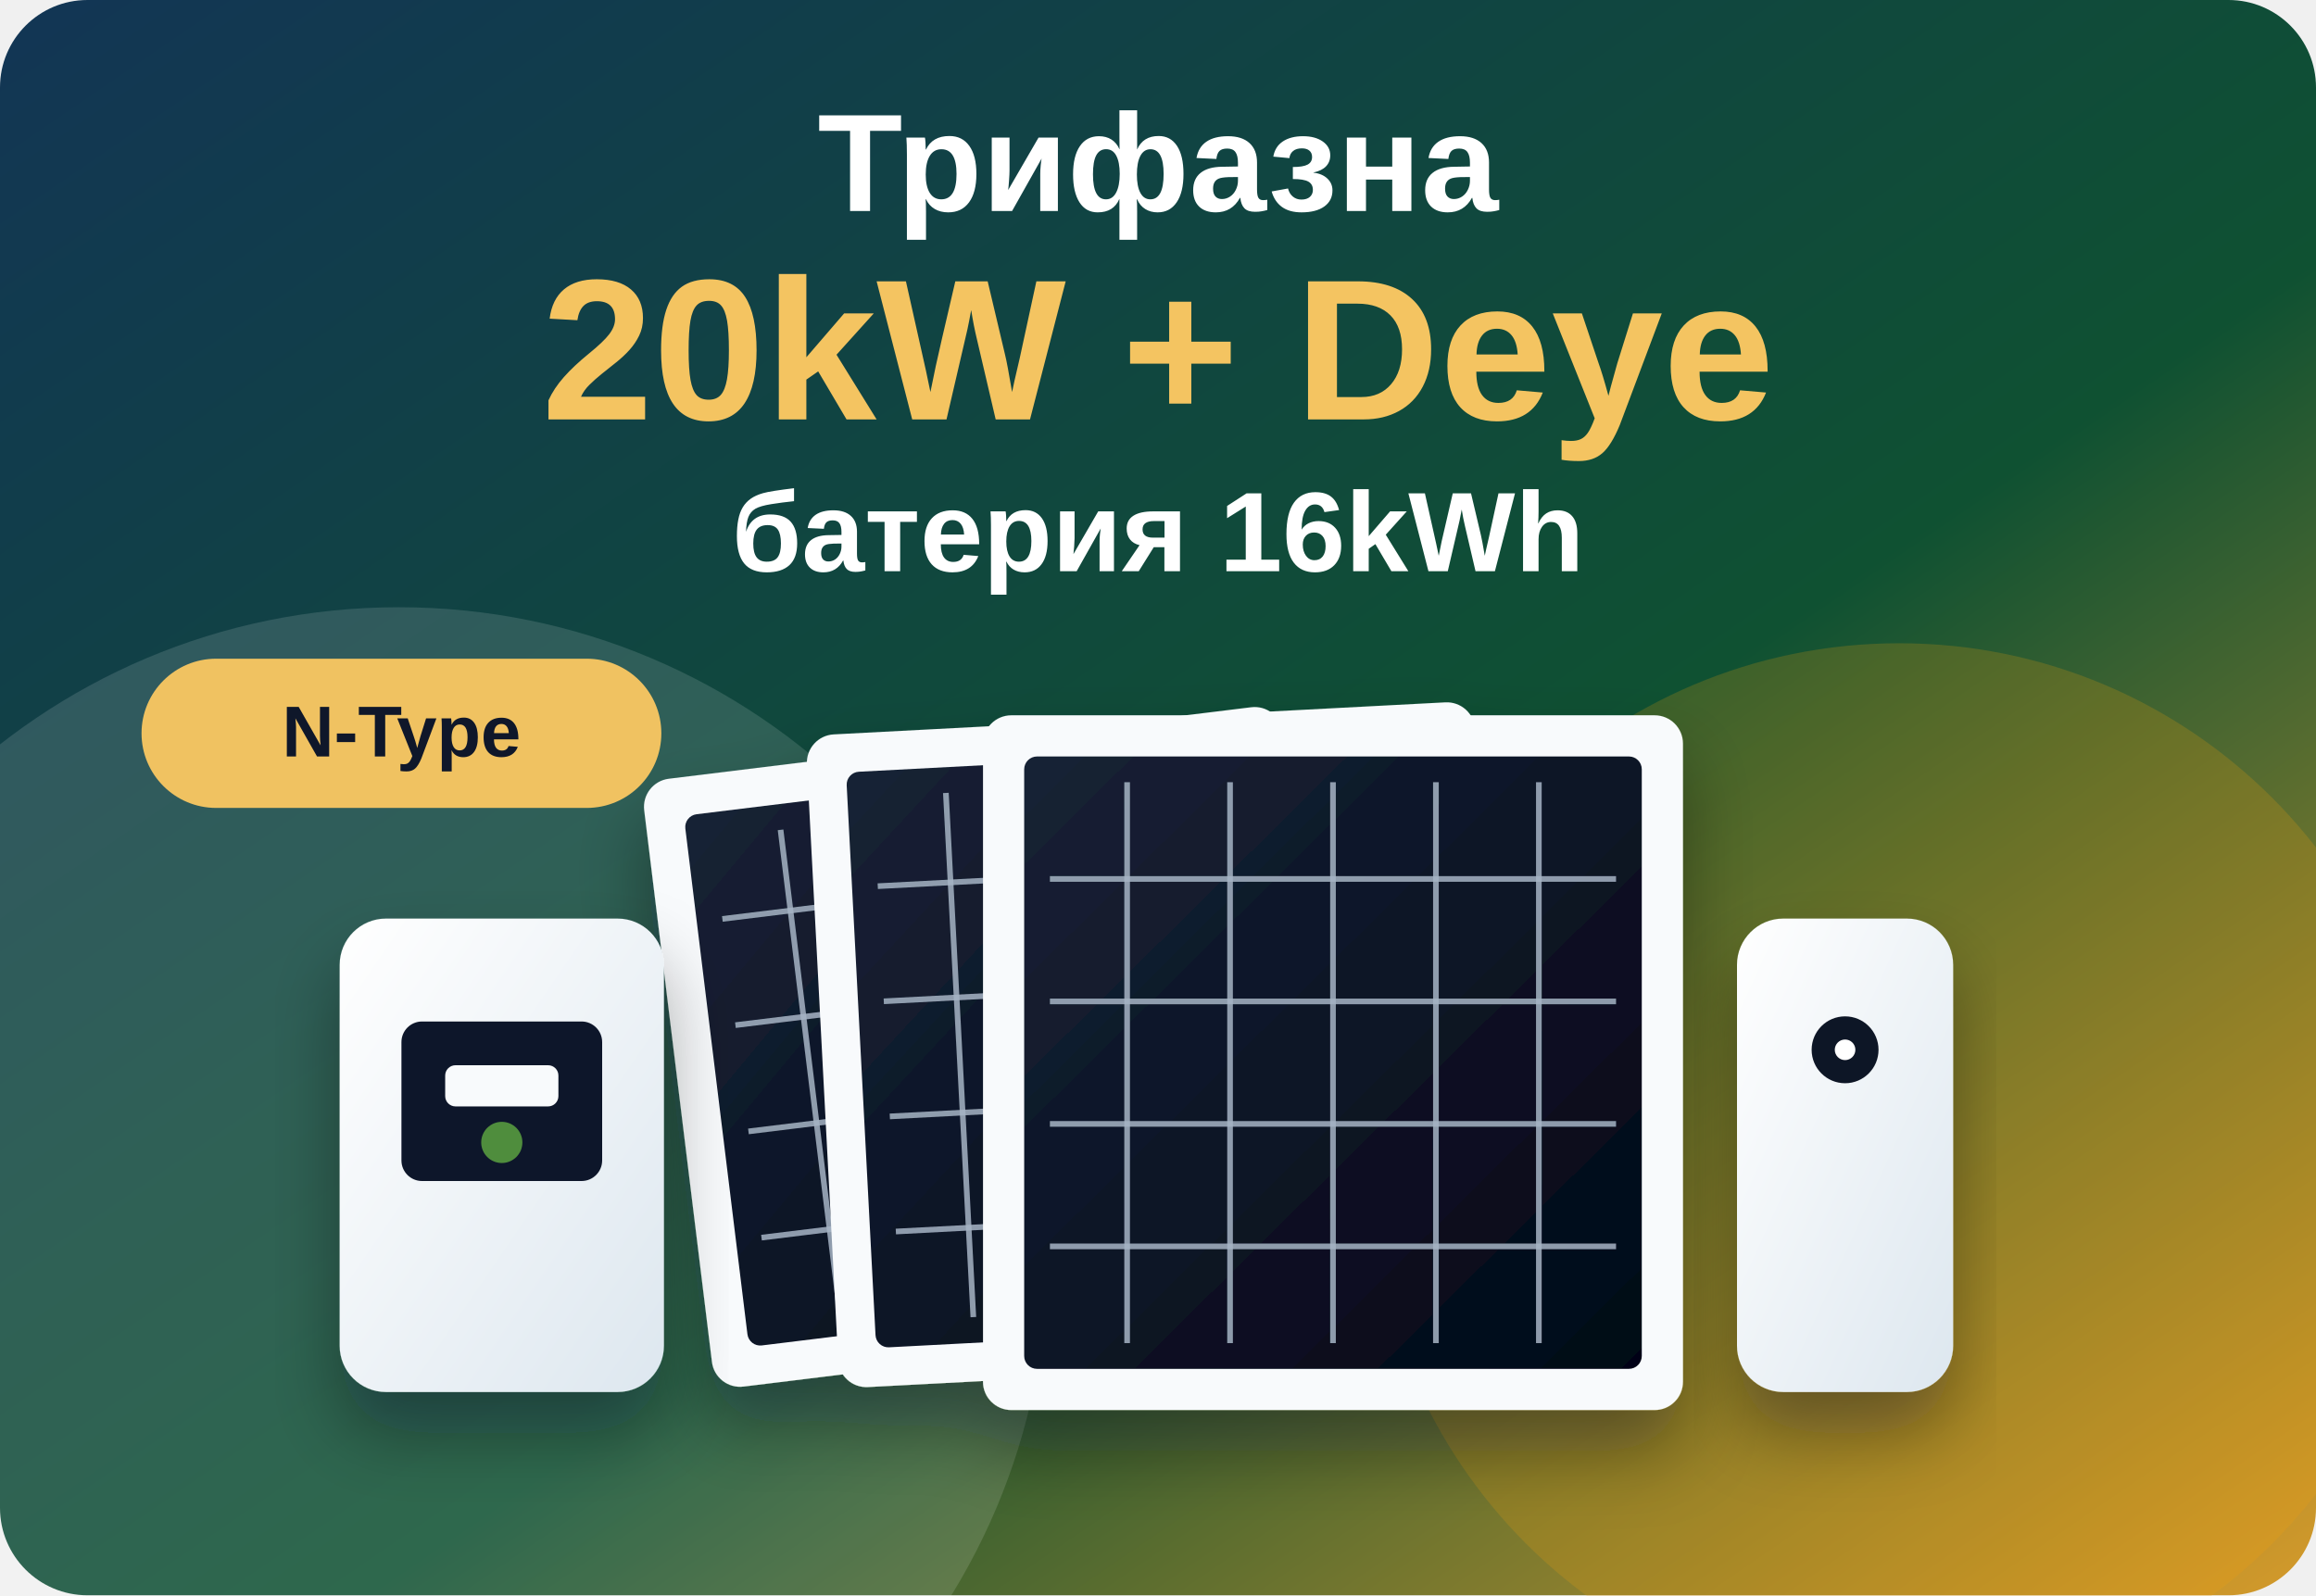
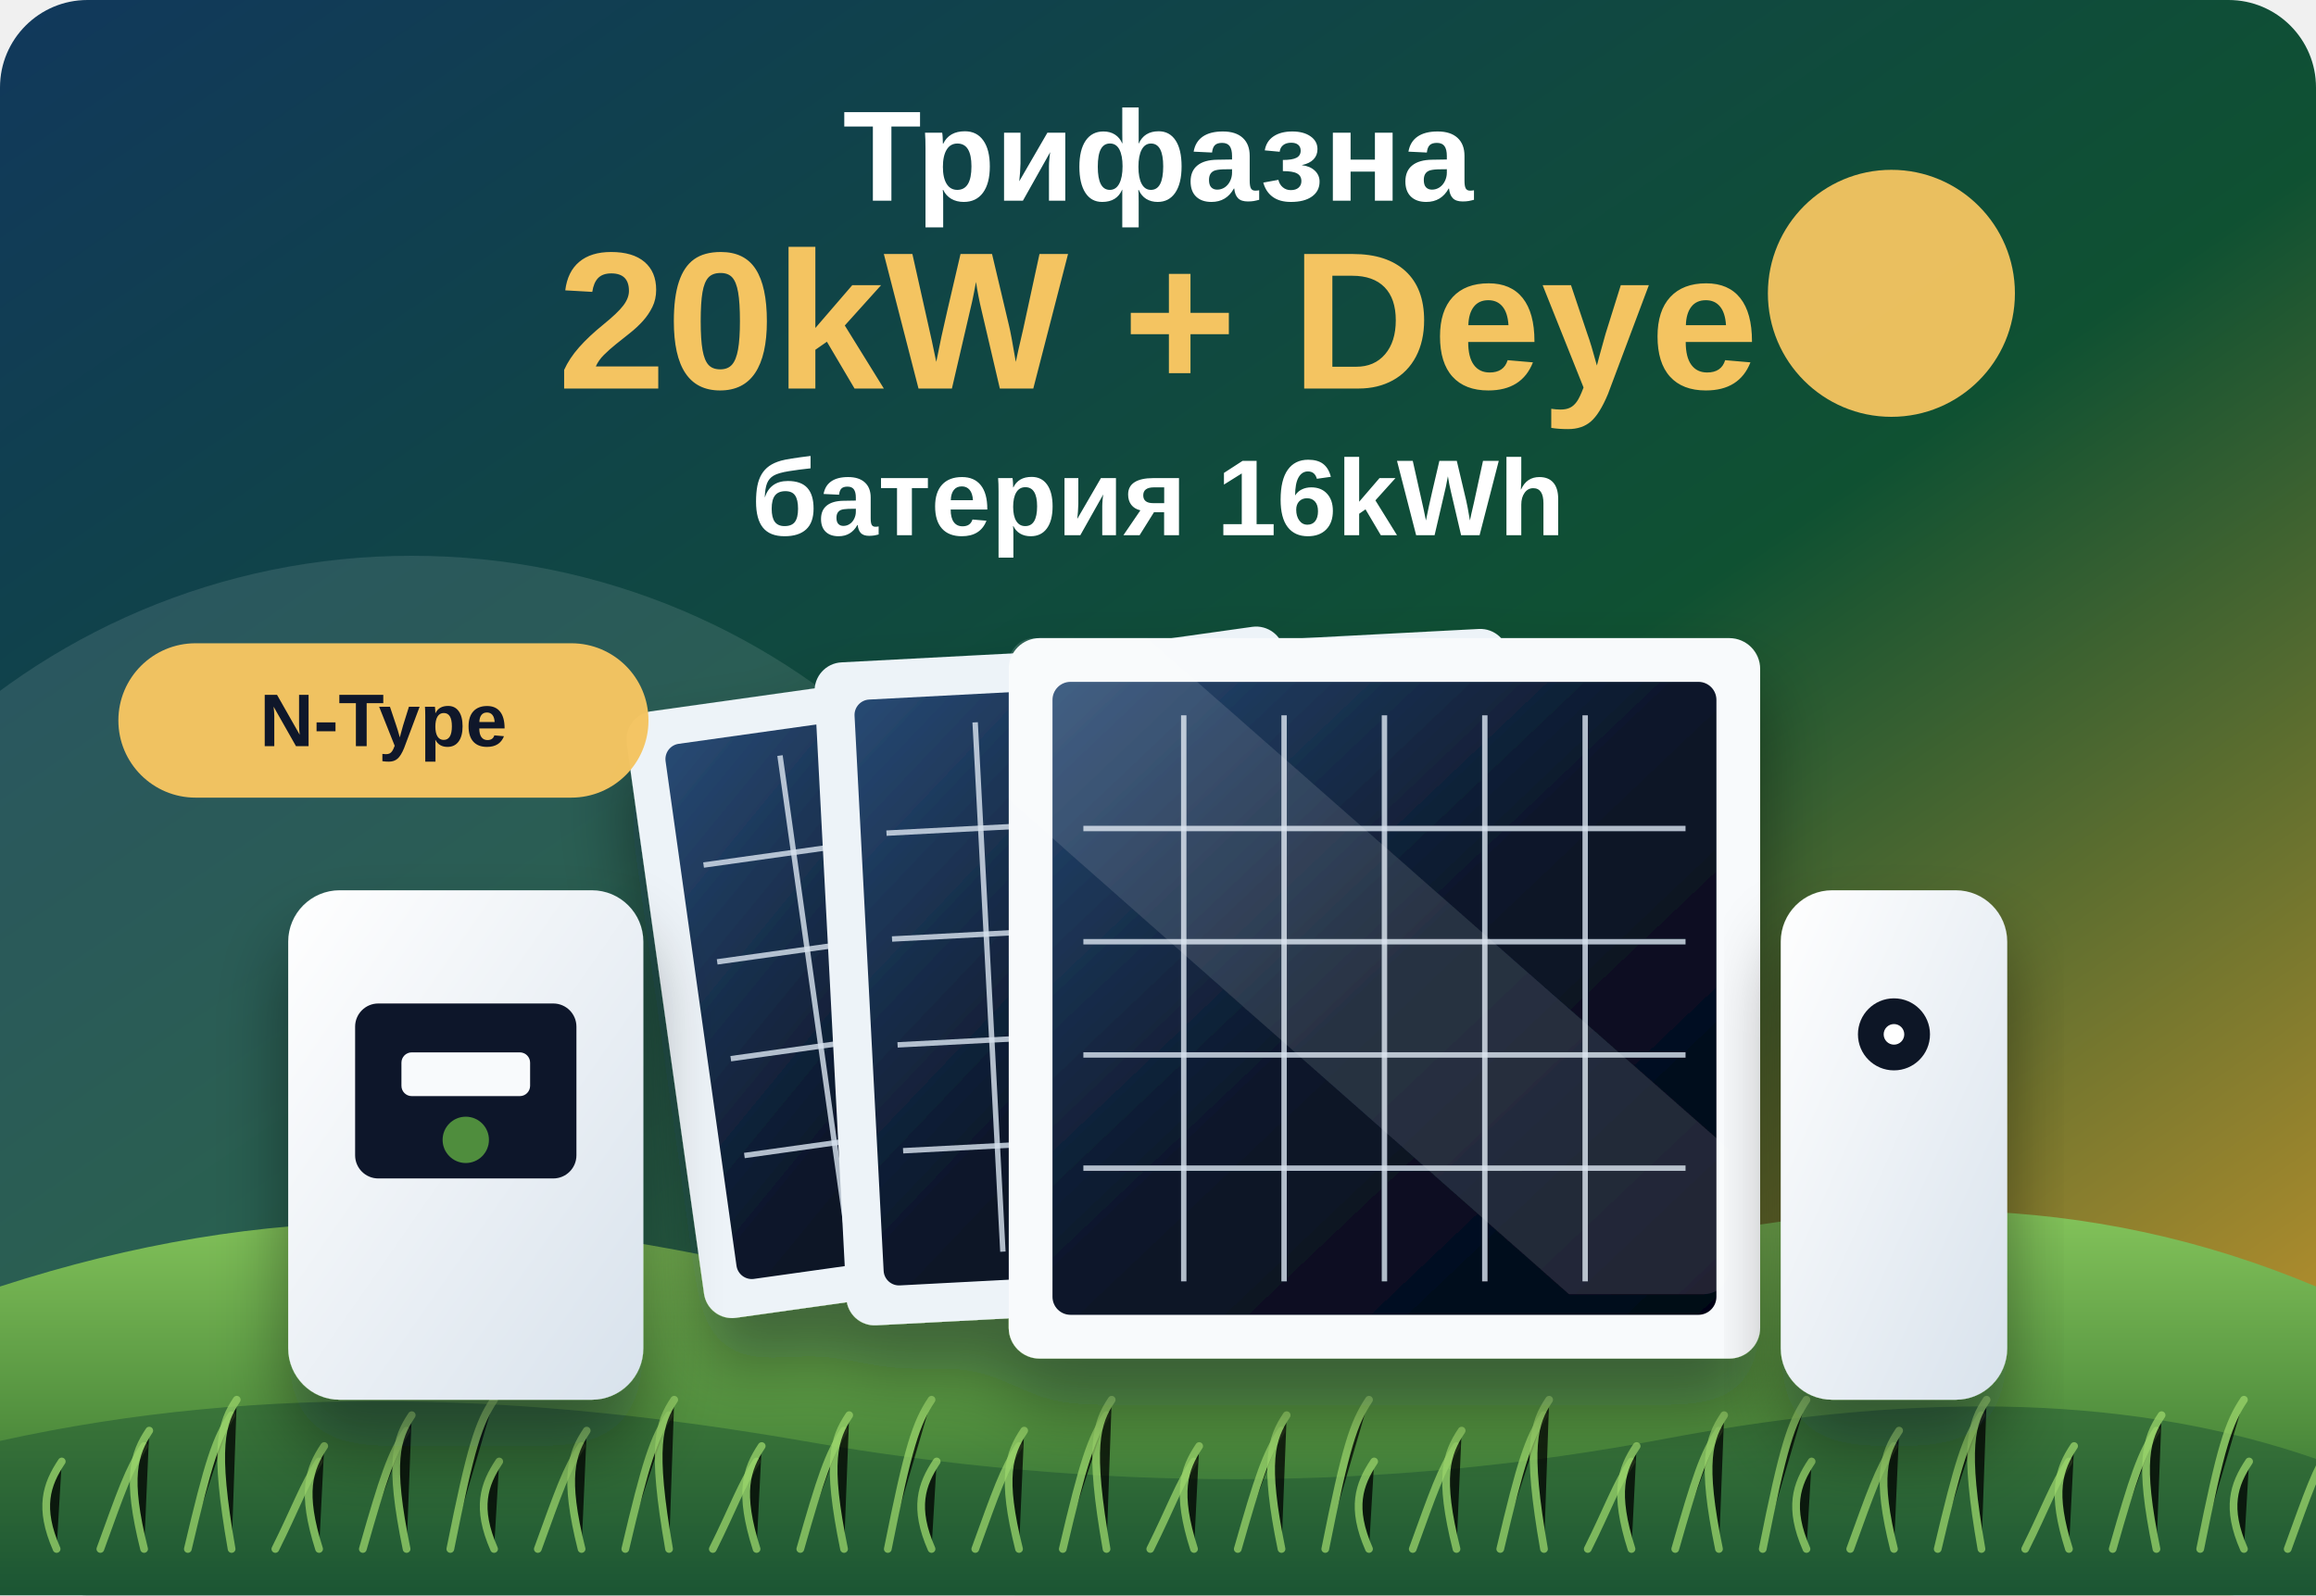
<svg xmlns="http://www.w3.org/2000/svg" width="900" height="620" viewBox="0 0 900 620" role="img" aria-label="Трифазна 20kW Deye 16kWh">
  <defs>
-     <linearGradient id="bg" x1="0" y1="0" x2="1" y2="1">
-       <stop offset="0" stop-color="#123555" />
-       <stop offset=".58" stop-color="#0F5132" />
+     <linearGradient id="sky" x1="0" y1="0" x2="1" y2="1">
+       <stop offset="0" stop-color="#11385C" />
+       <stop offset=".55" stop-color="#0F5132" />
      <stop offset="1" stop-color="#D79B2B" />
    </linearGradient>
-     <linearGradient id="panel" x1="0" y1="0" x2="1" y2="1">
-       <stop offset="0" stop-color="#172235" />
+     <linearGradient id="glass" x1="0" y1="0" x2="1" y2="1">
+       <stop offset="0" stop-color="#284A74" />
+       <stop offset=".48" stop-color="#0B172A" />
      <stop offset="1" stop-color="#020617" />
    </linearGradient>
    <linearGradient id="device" x1="0" y1="0" x2="1" y2="1">
      <stop offset="0" stop-color="#FFFFFF" />
-       <stop offset="1" stop-color="#DDE7EF" />
+       <stop offset="1" stop-color="#D8E2EC" />
    </linearGradient>
-     <filter id="shadow" x="-20%" y="-20%" width="140%" height="150%">
-       <feDropShadow dx="0" dy="16" stdDeviation="14" flood-color="#020617" flood-opacity=".36" />
+     <linearGradient id="grass" x1="0" y1="0" x2="0" y2="1">
+       <stop offset="0" stop-color="#83C35A" />
+       <stop offset=".58" stop-color="#4F8D3D" />
+       <stop offset="1" stop-color="#1D5B35" />
+     </linearGradient>
+     <filter id="shadow" x="-25%" y="-25%" width="150%" height="160%">
+       <feDropShadow dx="0" dy="18" stdDeviation="14" flood-color="#020617" flood-opacity=".42" />
    </filter>
+     <clipPath id="shineClip">
+       <rect x="0" y="0" width="280" height="255" rx="10" />
+     </clipPath>
  </defs>
-   <rect width="900" height="620" rx="34" fill="url(#bg)" />
-   <circle cx="155" cy="488" r="252" fill="#FFFFFF" opacity=".13" />
-   <circle cx="738" cy="455" r="205" fill="#F59E0B" opacity=".2" />
+   <rect width="900" height="620" rx="34" fill="url(#sky)" />
+   <circle cx="735" cy="114" r="48" fill="#F4C461" opacity=".95">
+     <animate attributeName="opacity" values=".78;.98;.78" dur="4.8s" repeatCount="indefinite" />
+   </circle>
+   <circle cx="160" cy="486" r="270" fill="#FFFFFF" opacity=".11" />
+   <path class="offer-grass" d="M0 500c105 -34 194 -31 302 -6 112 26 205 27 317 -4 102 -28 193 -27 281 10v120H0z" fill="url(#grass)" />
+   <path class="offer-grass" d="M0 560c104 -23 208 -18 312 0 114 20 226 20 336 -1 101 -19 183 -16 252 8v53H0z" fill="#184D31" opacity=".45" />
+   <path d="M22 602c-7 -16 -4 -25 2 -34" stroke="#9BD56B" stroke-width="3" stroke-linecap="round" opacity=".75" />
+   <path d="M39 602c8 -22 11 -31 17 -40" stroke="#9BD56B" stroke-width="3" stroke-linecap="round" opacity=".75" />
+   <path d="M56 602c-7 -28 -4 -37 2 -46" stroke="#9BD56B" stroke-width="3" stroke-linecap="round" opacity=".75" />
+   <path d="M73 602c8 -34 11 -43 17 -52" stroke="#9BD56B" stroke-width="3" stroke-linecap="round" opacity=".75" />
+   <path d="M90 602c-7 -40 -4 -49 2 -58" stroke="#9BD56B" stroke-width="3" stroke-linecap="round" opacity=".75" />
+   <path d="M107 602c8 -16 11 -25 17 -34" stroke="#9BD56B" stroke-width="3" stroke-linecap="round" opacity=".75" />
+   <path d="M124 602c-7 -22 -4 -31 2 -40" stroke="#9BD56B" stroke-width="3" stroke-linecap="round" opacity=".75" />
+   <path d="M141 602c8 -28 11 -37 17 -46" stroke="#9BD56B" stroke-width="3" stroke-linecap="round" opacity=".75" />
+   <path d="M158 602c-7 -34 -4 -43 2 -52" stroke="#9BD56B" stroke-width="3" stroke-linecap="round" opacity=".75" />
+   <path d="M175 602c8 -40 11 -49 17 -58" stroke="#9BD56B" stroke-width="3" stroke-linecap="round" opacity=".75" />
+   <path d="M192 602c-7 -16 -4 -25 2 -34" stroke="#9BD56B" stroke-width="3" stroke-linecap="round" opacity=".75" />
+   <path d="M209 602c8 -22 11 -31 17 -40" stroke="#9BD56B" stroke-width="3" stroke-linecap="round" opacity=".75" />
+   <path d="M226 602c-7 -28 -4 -37 2 -46" stroke="#9BD56B" stroke-width="3" stroke-linecap="round" opacity=".75" />
+   <path d="M243 602c8 -34 11 -43 17 -52" stroke="#9BD56B" stroke-width="3" stroke-linecap="round" opacity=".75" />
+   <path d="M260 602c-7 -40 -4 -49 2 -58" stroke="#9BD56B" stroke-width="3" stroke-linecap="round" opacity=".75" />
+   <path d="M277 602c8 -16 11 -25 17 -34" stroke="#9BD56B" stroke-width="3" stroke-linecap="round" opacity=".75" />
+   <path d="M294 602c-7 -22 -4 -31 2 -40" stroke="#9BD56B" stroke-width="3" stroke-linecap="round" opacity=".75" />
+   <path d="M311 602c8 -28 11 -37 17 -46" stroke="#9BD56B" stroke-width="3" stroke-linecap="round" opacity=".75" />
+   <path d="M328 602c-7 -34 -4 -43 2 -52" stroke="#9BD56B" stroke-width="3" stroke-linecap="round" opacity=".75" />
+   <path d="M345 602c8 -40 11 -49 17 -58" stroke="#9BD56B" stroke-width="3" stroke-linecap="round" opacity=".75" />
+   <path d="M362 602c-7 -16 -4 -25 2 -34" stroke="#9BD56B" stroke-width="3" stroke-linecap="round" opacity=".75" />
+   <path d="M379 602c8 -22 11 -31 17 -40" stroke="#9BD56B" stroke-width="3" stroke-linecap="round" opacity=".75" />
+   <path d="M396 602c-7 -28 -4 -37 2 -46" stroke="#9BD56B" stroke-width="3" stroke-linecap="round" opacity=".75" />
+   <path d="M413 602c8 -34 11 -43 17 -52" stroke="#9BD56B" stroke-width="3" stroke-linecap="round" opacity=".75" />
+   <path d="M430 602c-7 -40 -4 -49 2 -58" stroke="#9BD56B" stroke-width="3" stroke-linecap="round" opacity=".75" />
+   <path d="M447 602c8 -16 11 -25 17 -34" stroke="#9BD56B" stroke-width="3" stroke-linecap="round" opacity=".75" />
+   <path d="M464 602c-7 -22 -4 -31 2 -40" stroke="#9BD56B" stroke-width="3" stroke-linecap="round" opacity=".75" />
+   <path d="M481 602c8 -28 11 -37 17 -46" stroke="#9BD56B" stroke-width="3" stroke-linecap="round" opacity=".75" />
+   <path d="M498 602c-7 -34 -4 -43 2 -52" stroke="#9BD56B" stroke-width="3" stroke-linecap="round" opacity=".75" />
+   <path d="M515 602c8 -40 11 -49 17 -58" stroke="#9BD56B" stroke-width="3" stroke-linecap="round" opacity=".75" />
+   <path d="M532 602c-7 -16 -4 -25 2 -34" stroke="#9BD56B" stroke-width="3" stroke-linecap="round" opacity=".75" />
+   <path d="M549 602c8 -22 11 -31 17 -40" stroke="#9BD56B" stroke-width="3" stroke-linecap="round" opacity=".75" />
+   <path d="M566 602c-7 -28 -4 -37 2 -46" stroke="#9BD56B" stroke-width="3" stroke-linecap="round" opacity=".75" />
+   <path d="M583 602c8 -34 11 -43 17 -52" stroke="#9BD56B" stroke-width="3" stroke-linecap="round" opacity=".75" />
+   <path d="M600 602c-7 -40 -4 -49 2 -58" stroke="#9BD56B" stroke-width="3" stroke-linecap="round" opacity=".75" />
+   <path d="M617 602c8 -16 11 -25 17 -34" stroke="#9BD56B" stroke-width="3" stroke-linecap="round" opacity=".75" />
+   <path d="M634 602c-7 -22 -4 -31 2 -40" stroke="#9BD56B" stroke-width="3" stroke-linecap="round" opacity=".75" />
+   <path d="M651 602c8 -28 11 -37 17 -46" stroke="#9BD56B" stroke-width="3" stroke-linecap="round" opacity=".75" />
+   <path d="M668 602c-7 -34 -4 -43 2 -52" stroke="#9BD56B" stroke-width="3" stroke-linecap="round" opacity=".75" />
+   <path d="M685 602c8 -40 11 -49 17 -58" stroke="#9BD56B" stroke-width="3" stroke-linecap="round" opacity=".75" />
+   <path d="M702 602c-7 -16 -4 -25 2 -34" stroke="#9BD56B" stroke-width="3" stroke-linecap="round" opacity=".75" />
+   <path d="M719 602c8 -22 11 -31 17 -40" stroke="#9BD56B" stroke-width="3" stroke-linecap="round" opacity=".75" />
+   <path d="M736 602c-7 -28 -4 -37 2 -46" stroke="#9BD56B" stroke-width="3" stroke-linecap="round" opacity=".75" />
+   <path d="M753 602c8 -34 11 -43 17 -52" stroke="#9BD56B" stroke-width="3" stroke-linecap="round" opacity=".75" />
+   <path d="M770 602c-7 -40 -4 -49 2 -58" stroke="#9BD56B" stroke-width="3" stroke-linecap="round" opacity=".75" />
+   <path d="M787 602c8 -16 11 -25 17 -34" stroke="#9BD56B" stroke-width="3" stroke-linecap="round" opacity=".75" />
+   <path d="M804 602c-7 -22 -4 -31 2 -40" stroke="#9BD56B" stroke-width="3" stroke-linecap="round" opacity=".75" />
+   <path d="M821 602c8 -28 11 -37 17 -46" stroke="#9BD56B" stroke-width="3" stroke-linecap="round" opacity=".75" />
+   <path d="M838 602c-7 -34 -4 -43 2 -52" stroke="#9BD56B" stroke-width="3" stroke-linecap="round" opacity=".75" />
+   <path d="M855 602c8 -40 11 -49 17 -58" stroke="#9BD56B" stroke-width="3" stroke-linecap="round" opacity=".75" />
+   <path d="M872 602c-7 -16 -4 -25 2 -34" stroke="#9BD56B" stroke-width="3" stroke-linecap="round" opacity=".75" />
+   <path d="M889 602c8 -22 11 -31 17 -40" stroke="#9BD56B" stroke-width="3" stroke-linecap="round" opacity=".75" />
  <g font-family="Arial, sans-serif" text-anchor="middle">
-     <text x="450" y="82" font-size="54" font-weight="900" fill="#FFFFFF">Трифазна</text>
-     <text x="450" y="163" font-size="78" font-weight="900" fill="#F4C461">20kW + Deye</text>
-     <text x="450" y="222" font-size="44" font-weight="900" fill="#FFFFFF">батерия 16kWh</text>
+     <text x="450" y="78" font-size="50" font-weight="900" fill="#FFFFFF">Трифазна</text>
+     <text x="450" y="151" font-size="76" font-weight="900" fill="#F4C461">20kW + Deye</text>
+     <text x="450" y="208" font-size="42" font-weight="900" fill="#FFFFFF">батерия 16kWh</text>
  </g>
-   <g filter="url(#shadow)">
-     <g transform="translate(249 304) rotate(-7)">
-       <rect width="250" height="238" rx="11" fill="#F8FAFC" />
-       <rect x="15" y="15" width="220" height="208" rx="5" fill="url(#panel)" />
-       <line x1="51.667" y1="25" x2="51.667" y2="213" stroke="#A6B4C4" stroke-width="2.2" opacity=".85" />
-       <line x1="88.333" y1="25" x2="88.333" y2="213" stroke="#A6B4C4" stroke-width="2.2" opacity=".85" />
-       <line x1="125" y1="25" x2="125" y2="213" stroke="#A6B4C4" stroke-width="2.2" opacity=".85" />
-       <line x1="161.667" y1="25" x2="161.667" y2="213" stroke="#A6B4C4" stroke-width="2.2" opacity=".85" />
-       <line x1="198.333" y1="25" x2="198.333" y2="213" stroke="#A6B4C4" stroke-width="2.2" opacity=".85" />
-       <line x1="25" y1="56.6" x2="225" y2="56.6" stroke="#A6B4C4" stroke-width="2.2" opacity=".85" />
-       <line x1="25" y1="98.2" x2="225" y2="98.2" stroke="#A6B4C4" stroke-width="2.2" opacity=".85" />
-       <line x1="25" y1="139.8" x2="225" y2="139.8" stroke="#A6B4C4" stroke-width="2.2" opacity=".85" />
-       <line x1="25" y1="181.4" x2="225" y2="181.4" stroke="#A6B4C4" stroke-width="2.2" opacity=".85" />
+   <g class="solar-module" filter="url(#shadow)">
+     <g transform="translate(242 278) rotate(-8)">
+       <rect width="258" height="238" rx="11" fill="#EDF3F8" />
+       <rect x="14" y="14" width="230" height="210" rx="6" fill="url(#glass)" />
+       <line x1="58.333" y1="24" x2="58.333" y2="214" stroke="#D7E2EE" stroke-width="2.1" opacity=".82" />
+       <line x1="93.667" y1="24" x2="93.667" y2="214" stroke="#D7E2EE" stroke-width="2.1" opacity=".82" />
+       <line x1="129" y1="24" x2="129" y2="214" stroke="#D7E2EE" stroke-width="2.1" opacity=".82" />
+       <line x1="164.333" y1="24" x2="164.333" y2="214" stroke="#D7E2EE" stroke-width="2.1" opacity=".82" />
+       <line x1="199.667" y1="24" x2="199.667" y2="214" stroke="#D7E2EE" stroke-width="2.1" opacity=".82" />
+       <line x1="23" y1="62" x2="235" y2="62" stroke="#D7E2EE" stroke-width="2.1" opacity=".82" />
+       <line x1="23" y1="100" x2="235" y2="100" stroke="#D7E2EE" stroke-width="2.1" opacity=".82" />
+       <line x1="23" y1="138" x2="235" y2="138" stroke="#D7E2EE" stroke-width="2.1" opacity=".82" />
+       <line x1="23" y1="176" x2="235" y2="176" stroke="#D7E2EE" stroke-width="2.1" opacity=".82" />
    </g>
-     <g transform="translate(313 286) rotate(-3)">
-       <rect width="260" height="254" rx="11" fill="#F8FAFC" />
-       <rect x="15" y="15" width="230" height="224" rx="5" fill="url(#panel)" />
-       <line x1="53.333" y1="25" x2="53.333" y2="229" stroke="#A6B4C4" stroke-width="2.2" opacity=".85" />
-       <line x1="91.667" y1="25" x2="91.667" y2="229" stroke="#A6B4C4" stroke-width="2.2" opacity=".85" />
-       <line x1="130" y1="25" x2="130" y2="229" stroke="#A6B4C4" stroke-width="2.2" opacity=".85" />
-       <line x1="168.333" y1="25" x2="168.333" y2="229" stroke="#A6B4C4" stroke-width="2.2" opacity=".85" />
-       <line x1="206.667" y1="25" x2="206.667" y2="229" stroke="#A6B4C4" stroke-width="2.2" opacity=".85" />
-       <line x1="25" y1="59.8" x2="235" y2="59.8" stroke="#A6B4C4" stroke-width="2.2" opacity=".85" />
-       <line x1="25" y1="104.6" x2="235" y2="104.6" stroke="#A6B4C4" stroke-width="2.2" opacity=".85" />
-       <line x1="25" y1="149.4" x2="235" y2="149.4" stroke="#A6B4C4" stroke-width="2.2" opacity=".85" />
-       <line x1="25" y1="194.2" x2="235" y2="194.2" stroke="#A6B4C4" stroke-width="2.2" opacity=".85" />
+     <g transform="translate(316 258) rotate(-3)">
+       <rect width="270" height="258" rx="11" fill="#EDF3F8" />
+       <rect x="15" y="15" width="240" height="228" rx="6" fill="url(#glass)" />
+       <line x1="61.667" y1="26" x2="61.667" y2="232" stroke="#D7E2EE" stroke-width="2.1" opacity=".82" />
+       <line x1="98.333" y1="26" x2="98.333" y2="232" stroke="#D7E2EE" stroke-width="2.1" opacity=".82" />
+       <line x1="135" y1="26" x2="135" y2="232" stroke="#D7E2EE" stroke-width="2.1" opacity=".82" />
+       <line x1="171.667" y1="26" x2="171.667" y2="232" stroke="#D7E2EE" stroke-width="2.1" opacity=".82" />
+       <line x1="208.333" y1="26" x2="208.333" y2="232" stroke="#D7E2EE" stroke-width="2.1" opacity=".82" />
+       <line x1="25" y1="67.2" x2="245" y2="67.2" stroke="#D7E2EE" stroke-width="2.1" opacity=".82" />
+       <line x1="25" y1="108.4" x2="245" y2="108.4" stroke="#D7E2EE" stroke-width="2.1" opacity=".82" />
+       <line x1="25" y1="149.6" x2="245" y2="149.6" stroke="#D7E2EE" stroke-width="2.1" opacity=".82" />
+       <line x1="25" y1="190.8" x2="245" y2="190.8" stroke="#D7E2EE" stroke-width="2.1" opacity=".82" />
    </g>
-     <g transform="translate(382 278)">
-       <rect width="272" height="270" rx="11" fill="#F8FAFC" />
-       <rect x="16" y="16" width="240" height="238" rx="5" fill="url(#panel)" />
-       <line x1="56" y1="26" x2="56" y2="244" stroke="#A6B4C4" stroke-width="2.2" opacity=".85" />
-       <line x1="96" y1="26" x2="96" y2="244" stroke="#A6B4C4" stroke-width="2.2" opacity=".85" />
-       <line x1="136" y1="26" x2="136" y2="244" stroke="#A6B4C4" stroke-width="2.2" opacity=".85" />
-       <line x1="176" y1="26" x2="176" y2="244" stroke="#A6B4C4" stroke-width="2.2" opacity=".85" />
-       <line x1="216" y1="26" x2="216" y2="244" stroke="#A6B4C4" stroke-width="2.2" opacity=".85" />
-       <line x1="26" y1="63.6" x2="246" y2="63.6" stroke="#A6B4C4" stroke-width="2.2" opacity=".85" />
-       <line x1="26" y1="111.2" x2="246" y2="111.2" stroke="#A6B4C4" stroke-width="2.2" opacity=".85" />
-       <line x1="26" y1="158.8" x2="246" y2="158.8" stroke="#A6B4C4" stroke-width="2.2" opacity=".85" />
-       <line x1="26" y1="206.4" x2="246" y2="206.4" stroke="#A6B4C4" stroke-width="2.2" opacity=".85" />
+     <g transform="translate(392 248)">
+       <rect width="292" height="280" rx="12" fill="#F8FAFC" />
+       <rect x="17" y="17" width="258" height="246" rx="7" fill="url(#glass)" />
+       <line x1="68" y1="30" x2="68" y2="250" stroke="#D7E2EE" stroke-width="2.1" opacity=".82" />
+       <line x1="107" y1="30" x2="107" y2="250" stroke="#D7E2EE" stroke-width="2.1" opacity=".82" />
+       <line x1="146" y1="30" x2="146" y2="250" stroke="#D7E2EE" stroke-width="2.1" opacity=".82" />
+       <line x1="185" y1="30" x2="185" y2="250" stroke="#D7E2EE" stroke-width="2.1" opacity=".82" />
+       <line x1="224" y1="30" x2="224" y2="250" stroke="#D7E2EE" stroke-width="2.1" opacity=".82" />
+       <line x1="29" y1="74" x2="263" y2="74" stroke="#D7E2EE" stroke-width="2.1" opacity=".82" />
+       <line x1="29" y1="118" x2="263" y2="118" stroke="#D7E2EE" stroke-width="2.1" opacity=".82" />
+       <line x1="29" y1="162" x2="263" y2="162" stroke="#D7E2EE" stroke-width="2.1" opacity=".82" />
+       <line x1="29" y1="206" x2="263" y2="206" stroke="#D7E2EE" stroke-width="2.1" opacity=".82" />
+       <g clip-path="url(#shineClip)">
+         <path d="M-45 23L22 -28 344 255 280 310z" fill="#FFFFFF" opacity=".12">
+           <animateTransform attributeName="transform" type="translate" values="-170 0;210 0;-170 0" dur="7s" repeatCount="indefinite" />
+         </path>
+       </g>
    </g>
  </g>
  <g filter="url(#shadow)">
-     <rect x="132" y="357" width="126" height="184" rx="18" fill="url(#device)" />
-     <rect x="156" y="397" width="78" height="62" rx="8" fill="#0F172A" />
-     <rect x="173" y="414" width="44" height="16" rx="4" fill="#F8FAFC" />
-     <circle cx="195" cy="444" r="8" fill="#4F8D3D" />
+     <rect x="112" y="346" width="138" height="198" rx="20" fill="url(#device)" />
+     <rect x="138" y="390" width="86" height="68" rx="9" fill="#0F172A" />
+     <rect x="156" y="409" width="50" height="17" rx="4" fill="#F8FAFC" />
+     <circle cx="181" cy="443" r="9" fill="#4F8D3D" />
  </g>
  <g filter="url(#shadow)">
-     <rect x="675" y="357" width="84" height="184" rx="18" fill="url(#device)" />
-     <circle cx="717" cy="408" r="13" fill="#111827" />
-     <circle cx="717" cy="408" r="4" fill="#FFFFFF" />
+     <rect x="692" y="346" width="88" height="198" rx="20" fill="url(#device)" />
+     <circle cx="736" cy="402" r="14" fill="#111827" />
+     <circle cx="736" cy="402" r="4" fill="#FFFFFF" />
  </g>
-   <g transform="translate(55 256)">
-     <rect width="202" height="58" rx="29" fill="#F4C461" opacity=".98" />
-     <text x="101" y="38" text-anchor="middle" font-family="Arial, sans-serif" font-size="28" font-weight="900" fill="#0F172A">N-Type</text>
+   <g transform="translate(46 250)">
+     <rect width="206" height="60" rx="30" fill="#F4C461" opacity=".98" />
+     <text x="103" y="40" text-anchor="middle" font-family="Arial, sans-serif" font-size="29" font-weight="900" fill="#0F172A">N-Type</text>
  </g>
</svg>
